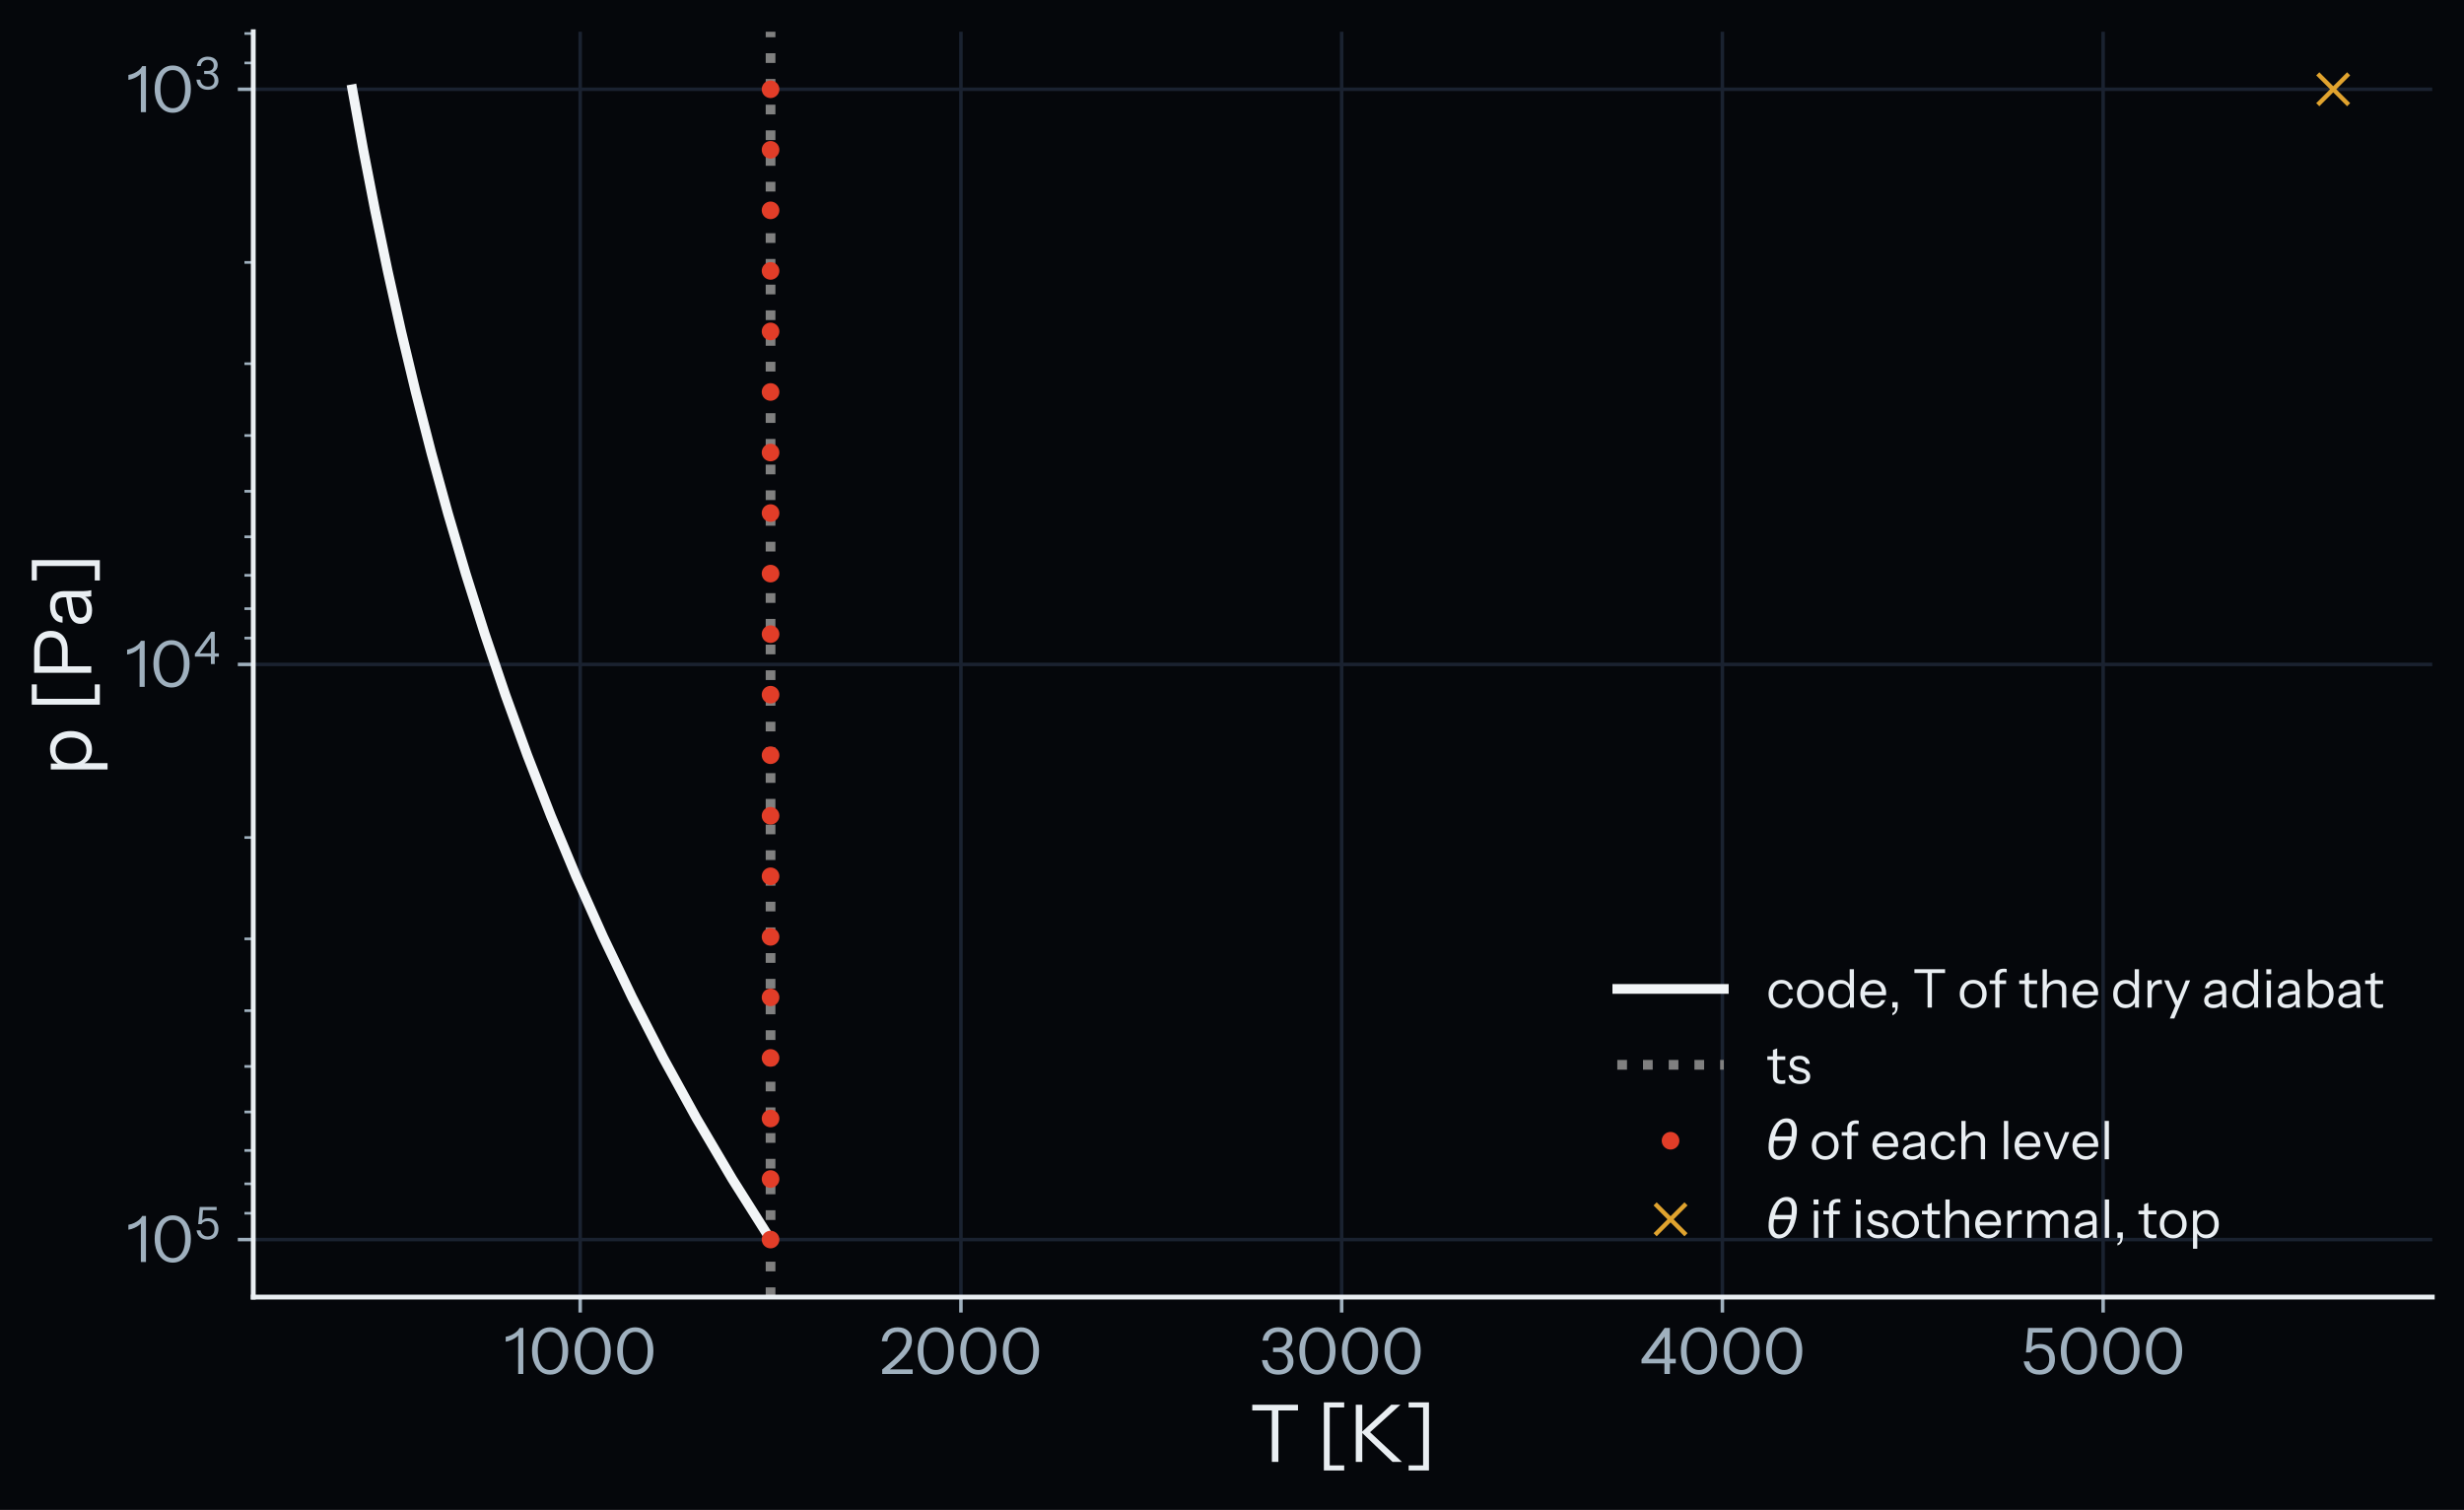
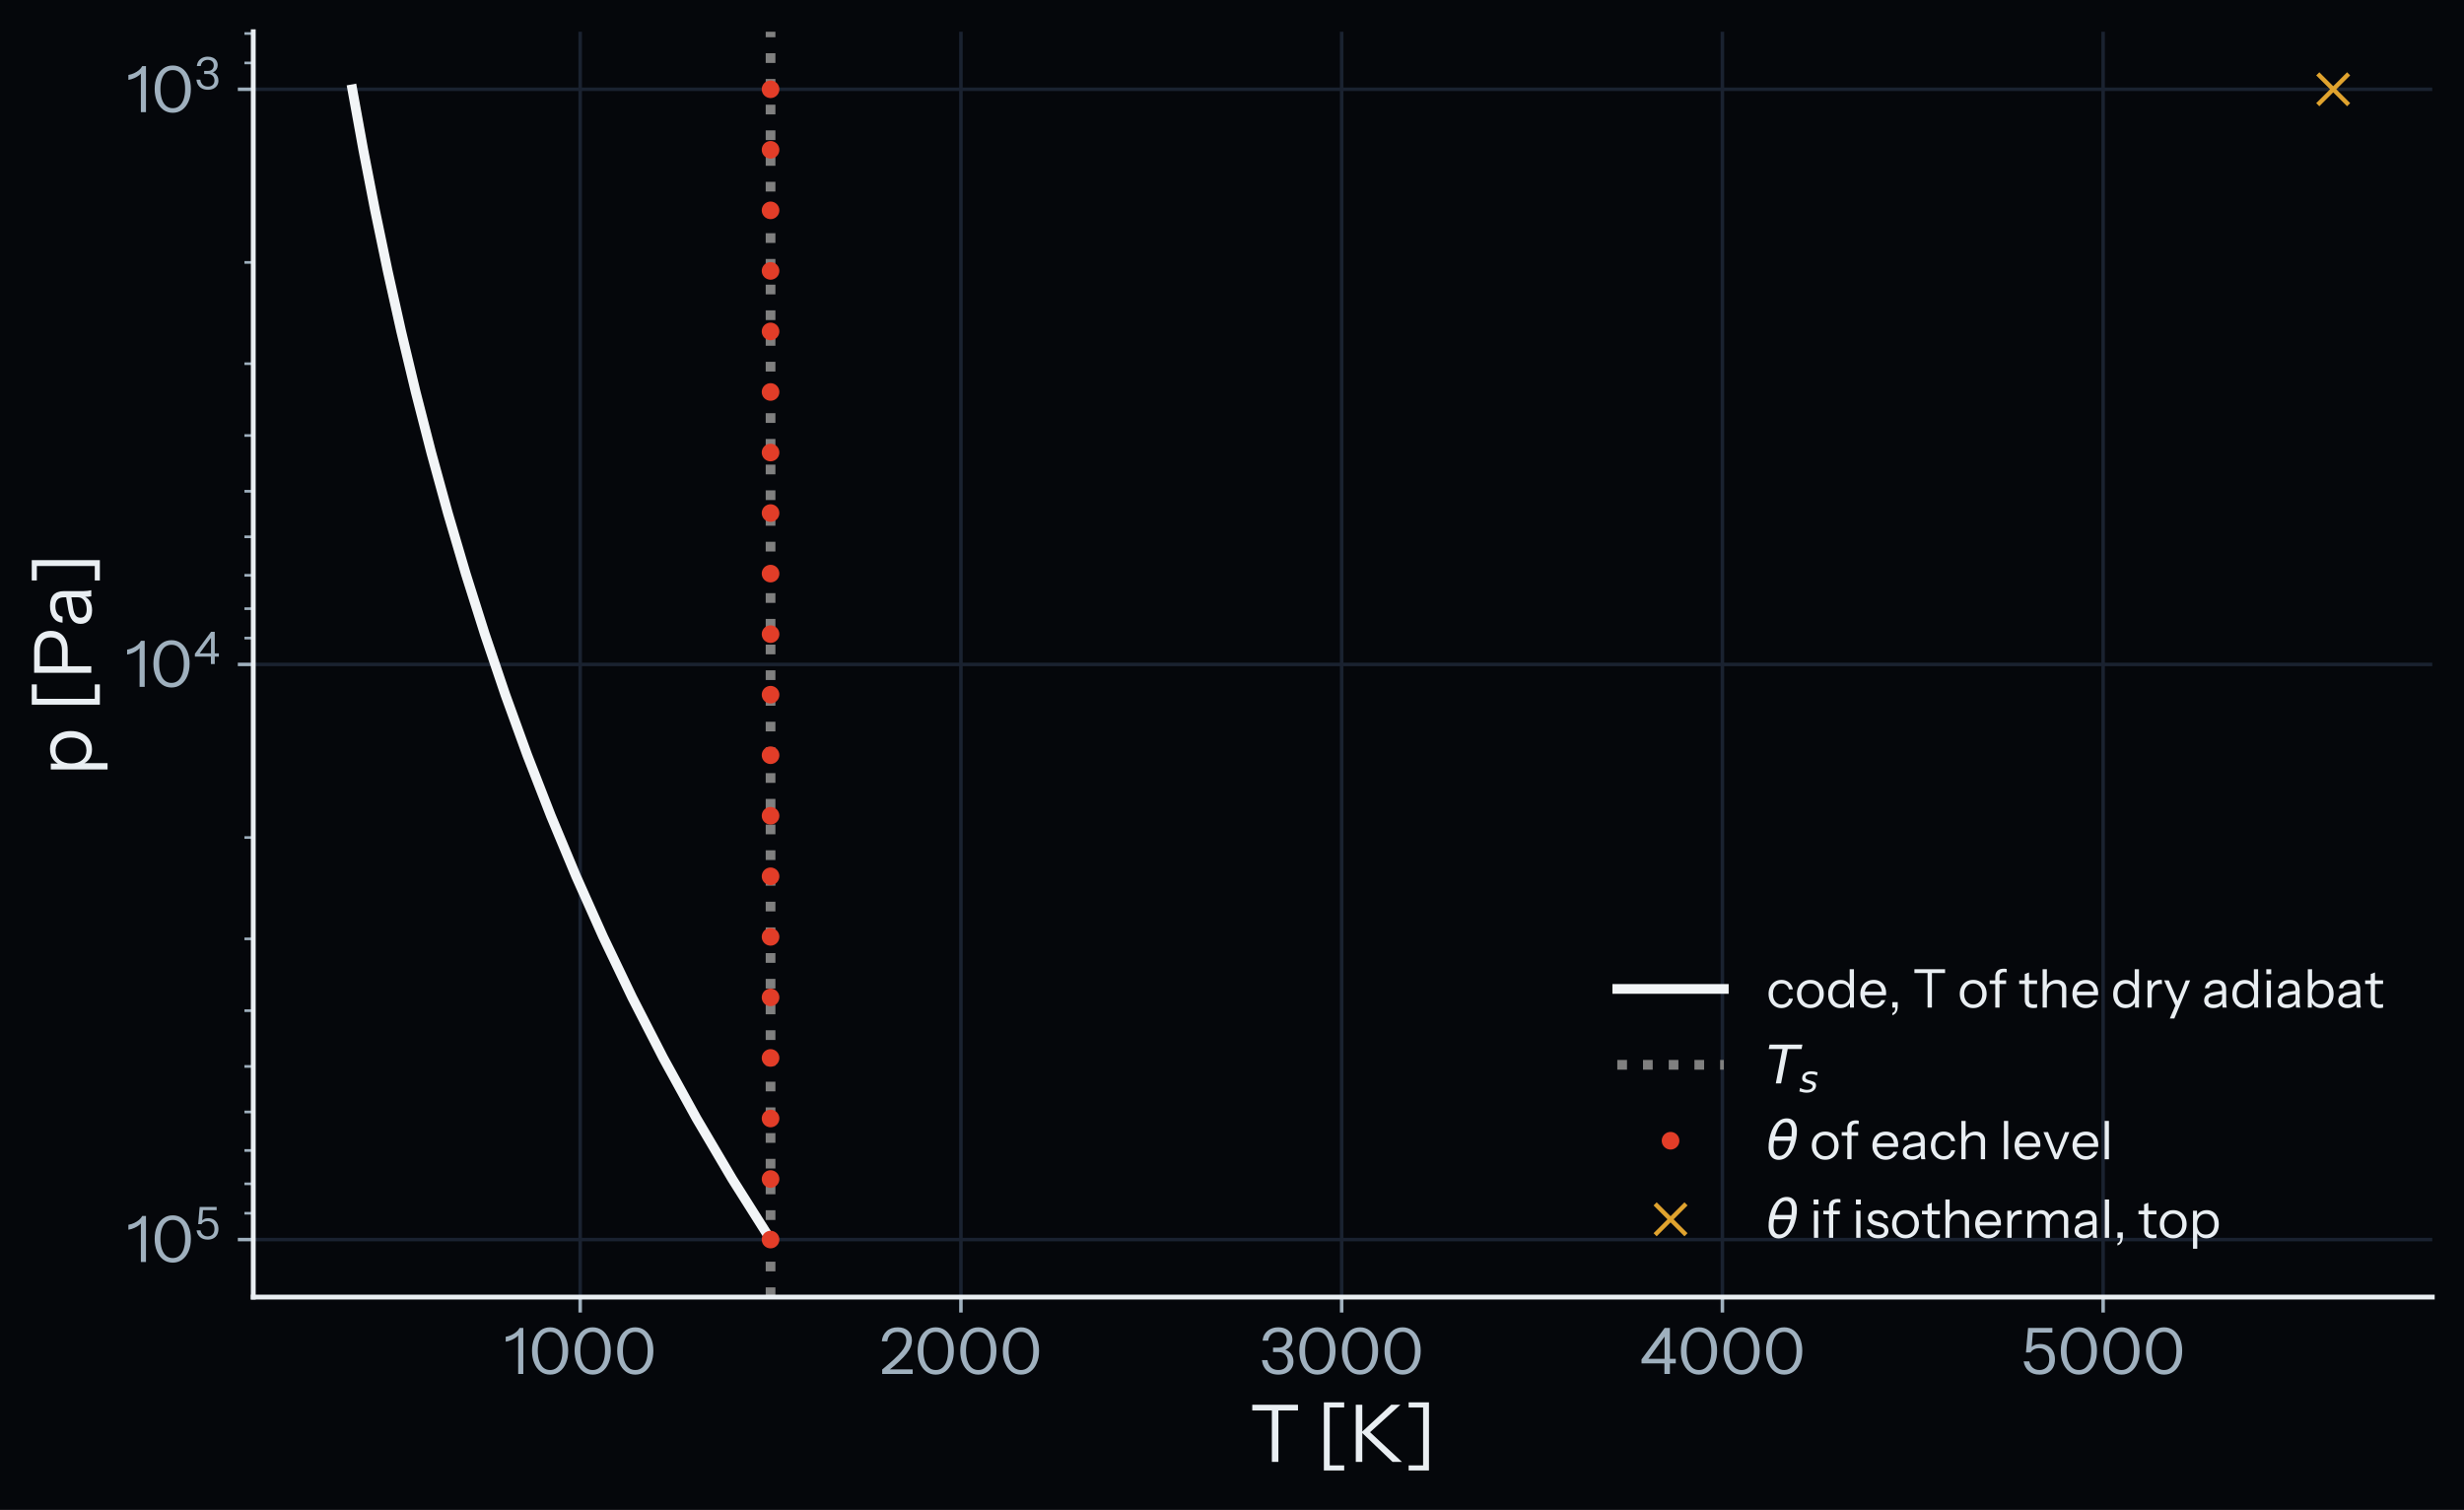
<svg xmlns="http://www.w3.org/2000/svg" xmlns:xlink="http://www.w3.org/1999/xlink" width="558.741pt" height="342.379pt" viewBox="0 0 558.741 342.379" version="1.1">
  <defs>
    <style type="text/css">*{stroke-linejoin: round; stroke-linecap: butt}</style>
  </defs>
  <g id="figure_1">
    <g id="patch_1">
      <path d="M 0 342.379  L 558.741 342.379  L 558.741 0  L 0 0  z " style="fill: #05070b" />
    </g>
    <g id="axes_1">
      <g id="patch_2">
        <path d="M 57.43 294.116  L 551.541 294.116  L 551.541 7.2  L 57.43 7.2  z " style="fill: #05070b" />
      </g>
      <g id="matplotlib.axis_1">
        <g id="xtick_1">
          <g id="line2d_1">
            <path d="M 131.564 294.116  L 131.564 7.2  " clip-path="url(#pf282d900e8)" style="fill: none; stroke: #1a2230; stroke-width: 0.8; stroke-linecap: square" />
          </g>
          <g id="line2d_2">
            <defs>
              <path id="m2e974000b8" d="M 0 0  L 0 3.5  " style="stroke: #9fb0be; stroke-width: 0.8" />
            </defs>
            <g>
              <use xlink:href="#m2e974000b8" x="131.564" y="294.116" style="fill: #9fb0be; stroke: #9fb0be; stroke-width: 0.8" />
            </g>
          </g>
          <g id="text_1">
            <g style="fill: #9fb0be" transform="translate(114.2455 311.5564) scale(0.145 -0.145)">
              <defs>
                <path id="InstrumentSans-Regular-31" d="M 1440 0  L 1440 4083  L 1574 4051  Q 1498 3878 1280 3705  Q 1062 3533 777 3405  Q 493 3277 192 3232  L 192 3725  Q 493 3776 768 3904  Q 1043 4032 1257 4214  Q 1472 4397 1574 4608  L 1952 4608  L 1952 0  L 1440 0  z " transform="scale(0.015625)" />
                <path id="InstrumentSans-Regular-30" d="M 2131 -64  Q 1587 -64 1180 240  Q 774 544 547 1085  Q 320 1626 320 2323  Q 320 3021 544 3549  Q 768 4077 1177 4374  Q 1587 4672 2131 4672  Q 2675 4672 3081 4374  Q 3488 4077 3715 3549  Q 3942 3021 3942 2323  Q 3942 1619 3715 1081  Q 3488 544 3081 240  Q 2675 -64 2131 -64  z M 2131 397  Q 2522 397 2797 630  Q 3072 864 3219 1296  Q 3366 1728 3366 2330  Q 3366 2925 3222 3347  Q 3078 3770 2803 3990  Q 2528 4211 2131 4211  Q 1734 4211 1459 3987  Q 1184 3763 1040 3344  Q 896 2925 896 2330  Q 896 1728 1043 1293  Q 1190 858 1465 627  Q 1741 397 2131 397  z " transform="scale(0.015625)" />
              </defs>
              <use xlink:href="#InstrumentSans-Regular-31" />
              <use xlink:href="#InstrumentSans-Regular-30" transform="translate(39.09999 0)" />
              <use xlink:href="#InstrumentSans-Regular-30" transform="translate(105.7 0)" />
              <use xlink:href="#InstrumentSans-Regular-30" transform="translate(172.3 0)" />
            </g>
          </g>
        </g>
        <g id="xtick_2">
          <g id="line2d_3">
            <path d="M 217.901 294.116  L 217.901 7.2  " clip-path="url(#pf282d900e8)" style="fill: none; stroke: #1a2230; stroke-width: 0.8; stroke-linecap: square" />
          </g>
          <g id="line2d_4">
            <g>
              <use xlink:href="#m2e974000b8" x="217.901" y="294.116" style="fill: #9fb0be; stroke: #9fb0be; stroke-width: 0.8" />
            </g>
          </g>
          <g id="text_2">
            <g style="fill: #9fb0be" transform="translate(199.4655 311.5564) scale(0.145 -0.145)">
              <defs>
                <path id="InstrumentSans-Regular-32" d="M 256 0  L 256 448  Q 947 1018 1411 1446  Q 1875 1875 2153 2208  Q 2432 2541 2550 2819  Q 2669 3098 2669 3366  Q 2669 3763 2432 3987  Q 2195 4211 1779 4211  Q 1350 4211 1088 3968  Q 826 3725 768 3270  L 218 3270  Q 282 3898 701 4285  Q 1120 4672 1818 4672  Q 2464 4672 2848 4326  Q 3232 3981 3232 3379  Q 3232 3053 3107 2726  Q 2982 2400 2697 2041  Q 2413 1683 1949 1251  Q 1485 819 800 275  L 678 461  L 3309 461  L 3309 0  L 256 0  z " transform="scale(0.015625)" />
              </defs>
              <use xlink:href="#InstrumentSans-Regular-32" />
              <use xlink:href="#InstrumentSans-Regular-30" transform="translate(54.49999 0)" />
              <use xlink:href="#InstrumentSans-Regular-30" transform="translate(121.1 0)" />
              <use xlink:href="#InstrumentSans-Regular-30" transform="translate(187.7 0)" />
            </g>
          </g>
        </g>
        <g id="xtick_3">
          <g id="line2d_5">
            <path d="M 304.238 294.116  L 304.238 7.2  " clip-path="url(#pf282d900e8)" style="fill: none; stroke: #1a2230; stroke-width: 0.8; stroke-linecap: square" />
          </g>
          <g id="line2d_6">
            <g>
              <use xlink:href="#m2e974000b8" x="304.238" y="294.116" style="fill: #9fb0be; stroke: #9fb0be; stroke-width: 0.8" />
            </g>
          </g>
          <g id="text_3">
            <g style="fill: #9fb0be" transform="translate(285.5918 311.5564) scale(0.145 -0.145)">
              <defs>
                <path id="InstrumentSans-Regular-33" d="M 1894 -64  Q 1434 -64 1085 105  Q 736 275 521 601  Q 307 928 256 1389  L 806 1389  Q 877 909 1158 653  Q 1440 397 1901 397  Q 2336 397 2585 627  Q 2835 858 2835 1254  Q 2835 1670 2592 1929  Q 2349 2189 1939 2189  L 1363 2189  L 1363 2637  L 1920 2637  Q 2291 2637 2512 2851  Q 2733 3066 2733 3424  Q 2733 3802 2499 4006  Q 2266 4211 1869 4211  Q 1478 4211 1203 3984  Q 928 3757 877 3334  L 320 3334  Q 358 3744 563 4041  Q 768 4339 1110 4505  Q 1453 4672 1882 4672  Q 2298 4672 2618 4525  Q 2938 4378 3117 4106  Q 3296 3834 3296 3469  Q 3296 3142 3149 2892  Q 3002 2643 2749 2502  Q 2496 2362 2170 2362  L 2131 2496  Q 2522 2496 2806 2333  Q 3091 2170 3248 1888  Q 3405 1606 3405 1235  Q 3405 851 3213 556  Q 3021 262 2681 99  Q 2342 -64 1894 -64  z " transform="scale(0.015625)" />
              </defs>
              <use xlink:href="#InstrumentSans-Regular-33" />
              <use xlink:href="#InstrumentSans-Regular-30" transform="translate(57.39999 0)" />
              <use xlink:href="#InstrumentSans-Regular-30" transform="translate(124 0)" />
              <use xlink:href="#InstrumentSans-Regular-30" transform="translate(190.6 0)" />
            </g>
          </g>
        </g>
        <g id="xtick_4">
          <g id="line2d_7">
            <path d="M 390.575 294.116  L 390.575 7.2  " clip-path="url(#pf282d900e8)" style="fill: none; stroke: #1a2230; stroke-width: 0.8; stroke-linecap: square" />
          </g>
          <g id="line2d_8">
            <g>
              <use xlink:href="#m2e974000b8" x="390.575" y="294.116" style="fill: #9fb0be; stroke: #9fb0be; stroke-width: 0.8" />
            </g>
          </g>
          <g id="text_4">
            <g style="fill: #9fb0be" transform="translate(371.7407 311.5564) scale(0.145 -0.145)">
              <defs>
                <path id="InstrumentSans-Regular-34" d="M 2509 0  L 2509 1216  L 2522 1344  L 2522 3974  L 2694 3974  L 749 1312  L 576 1523  L 3648 1523  L 3648 1062  L 218 1062  L 218 1459  L 2534 4608  L 3059 4608  L 3059 0  L 2509 0  z " transform="scale(0.015625)" />
              </defs>
              <use xlink:href="#InstrumentSans-Regular-34" />
              <use xlink:href="#InstrumentSans-Regular-30" transform="translate(59.99999 0)" />
              <use xlink:href="#InstrumentSans-Regular-30" transform="translate(126.6 0)" />
              <use xlink:href="#InstrumentSans-Regular-30" transform="translate(193.2 0)" />
            </g>
          </g>
        </g>
        <g id="xtick_5">
          <g id="line2d_9">
            <path d="M 476.912 294.116  L 476.912 7.2  " clip-path="url(#pf282d900e8)" style="fill: none; stroke: #1a2230; stroke-width: 0.8; stroke-linecap: square" />
          </g>
          <g id="line2d_10">
            <g>
              <use xlink:href="#m2e974000b8" x="476.912" y="294.116" style="fill: #9fb0be; stroke: #9fb0be; stroke-width: 0.8" />
            </g>
          </g>
          <g id="text_5">
            <g style="fill: #9fb0be" transform="translate(458.2658 311.5564) scale(0.145 -0.145)">
              <defs>
                <path id="InstrumentSans-Regular-35" d="M 1869 -64  Q 1184 -64 774 304  Q 365 672 275 1261  L 838 1261  Q 922 845 1194 621  Q 1466 397 1856 397  Q 2266 397 2550 653  Q 2835 909 2835 1466  Q 2835 2022 2550 2300  Q 2266 2579 1830 2579  Q 1517 2579 1286 2451  Q 1056 2323 979 2150  L 506 2150  L 717 4608  L 3149 4608  L 3149 4147  L 1030 4147  L 1210 4339  L 1062 2483  L 941 2528  Q 1056 2720 1312 2861  Q 1568 3002 1939 3002  Q 2368 3002 2697 2816  Q 3027 2630 3216 2288  Q 3405 1946 3405 1466  Q 3405 986 3216 643  Q 3027 301 2684 118  Q 2342 -64 1869 -64  z " transform="scale(0.015625)" />
              </defs>
              <use xlink:href="#InstrumentSans-Regular-35" />
              <use xlink:href="#InstrumentSans-Regular-30" transform="translate(57.39999 0)" />
              <use xlink:href="#InstrumentSans-Regular-30" transform="translate(124 0)" />
              <use xlink:href="#InstrumentSans-Regular-30" transform="translate(190.6 0)" />
            </g>
          </g>
        </g>
        <g id="text_6">
          <g style="fill: #e9eef2" transform="translate(283.3185 331.4889) scale(0.18 -0.18)">
            <defs>
              <path id="InstrumentSans-Regular-54" d="M 1811 0  L 1811 4147  L 230 4147  L 230 4608  L 3917 4608  L 3917 4147  L 2336 4147  L 2336 0  L 1811 0  z " transform="scale(0.015625)" />
              <path id="InstrumentSans-Regular-20" transform="scale(0.015625)" />
              <path id="InstrumentSans-Regular-5b" d="M 576 -691  L 576 4800  L 2214 4800  L 2214 4390  L 1050 4390  L 1050 -282  L 2214 -282  L 2214 -691  L 576 -691  z " transform="scale(0.015625)" />
              <path id="InstrumentSans-Regular-4b" d="M 550 0  L 550 4608  L 1075 4608  L 1075 0  L 550 0  z M 1018 2394  L 3411 4608  L 4147 4608  L 1702 2394  L 1018 2394  z M 3514 0  L 1005 2394  L 1702 2394  L 4275 0  L 3514 0  z " transform="scale(0.015625)" />
              <path id="InstrumentSans-Regular-5d" d="M 2022 4800  L 2022 -691  L 384 -691  L 384 -282  L 1549 -282  L 1549 4390  L 384 4390  L 384 4800  L 2022 4800  z " transform="scale(0.015625)" />
            </defs>
            <use xlink:href="#InstrumentSans-Regular-54" />
            <use xlink:href="#InstrumentSans-Regular-20" transform="translate(64.79999 0)" />
            <use xlink:href="#InstrumentSans-Regular-5b" transform="translate(84.79997 0)" />
            <use xlink:href="#InstrumentSans-Regular-4b" transform="translate(125.4 0)" />
            <use xlink:href="#InstrumentSans-Regular-5d" transform="translate(194.5999 0)" />
          </g>
        </g>
      </g>
      <g id="matplotlib.axis_2">
        <g id="ytick_1">
          <g id="line2d_11">
            <path d="M 57.43 20.242  L 551.541 20.242  " clip-path="url(#pf282d900e8)" style="fill: none; stroke: #1a2230; stroke-width: 0.8; stroke-linecap: square" />
          </g>
          <g id="line2d_12">
            <defs>
              <path id="m2f46859ac6" d="M 0 0  L -3.5 0  " style="stroke: #9fb0be; stroke-width: 0.8" />
            </defs>
            <g>
              <use xlink:href="#m2f46859ac6" x="57.43" y="20.242" style="fill: #9fb0be; stroke: #9fb0be; stroke-width: 0.8" />
            </g>
          </g>
          <g id="text_7">
            <g style="fill: #9fb0be" transform="translate(28.68 25.46165) scale(0.145 -0.145)">
              <use xlink:href="#InstrumentSans-Regular-31" transform="translate(0 0.2)" />
              <use xlink:href="#InstrumentSans-Regular-30" transform="translate(39.09999 0.2)" />
              <use xlink:href="#InstrumentSans-Regular-33" transform="translate(106.5925 35.9) scale(0.7)" />
            </g>
          </g>
        </g>
        <g id="ytick_2">
          <g id="line2d_13">
            <path d="M 57.43 150.658  L 551.541 150.658  " clip-path="url(#pf282d900e8)" style="fill: none; stroke: #1a2230; stroke-width: 0.8; stroke-linecap: square" />
          </g>
          <g id="line2d_14">
            <g>
              <use xlink:href="#m2f46859ac6" x="57.43" y="150.658" style="fill: #9fb0be; stroke: #9fb0be; stroke-width: 0.8" />
            </g>
          </g>
          <g id="text_8">
            <g style="fill: #9fb0be" transform="translate(28.39 155.8782) scale(0.145 -0.145)">
              <use xlink:href="#InstrumentSans-Regular-31" transform="translate(0 0.9)" />
              <use xlink:href="#InstrumentSans-Regular-30" transform="translate(39.09999 0.9)" />
              <use xlink:href="#InstrumentSans-Regular-34" transform="translate(106.5925 36.6) scale(0.7)" />
            </g>
          </g>
        </g>
        <g id="ytick_3">
          <g id="line2d_15">
            <path d="M 57.43 281.075  L 551.541 281.075  " clip-path="url(#pf282d900e8)" style="fill: none; stroke: #1a2230; stroke-width: 0.8; stroke-linecap: square" />
          </g>
          <g id="line2d_16">
            <g>
              <use xlink:href="#m2f46859ac6" x="57.43" y="281.075" style="fill: #9fb0be; stroke: #9fb0be; stroke-width: 0.8" />
            </g>
          </g>
          <g id="text_9">
            <g style="fill: #9fb0be" transform="translate(28.68 286.2947) scale(0.145 -0.145)">
              <use xlink:href="#InstrumentSans-Regular-31" transform="translate(0 0.9)" />
              <use xlink:href="#InstrumentSans-Regular-30" transform="translate(39.09999 0.9)" />
              <use xlink:href="#InstrumentSans-Regular-35" transform="translate(106.5925 36.6) scale(0.7)" />
            </g>
          </g>
        </g>
        <g id="ytick_4">
          <g id="line2d_17">
            <defs>
              <path id="m2263e3c42a" d="M 0 0  L -2 0  " style="stroke: #9fb0be; stroke-width: 0.6" />
            </defs>
            <g>
              <use xlink:href="#m2263e3c42a" x="57.43" y="7.603" style="fill: #9fb0be; stroke: #9fb0be; stroke-width: 0.6" />
            </g>
          </g>
        </g>
        <g id="ytick_5">
          <g id="line2d_18">
            <g>
              <use xlink:href="#m2263e3c42a" x="57.43" y="14.274" style="fill: #9fb0be; stroke: #9fb0be; stroke-width: 0.6" />
            </g>
          </g>
        </g>
        <g id="ytick_6">
          <g id="line2d_19">
            <g>
              <use xlink:href="#m2263e3c42a" x="57.43" y="59.501" style="fill: #9fb0be; stroke: #9fb0be; stroke-width: 0.6" />
            </g>
          </g>
        </g>
        <g id="ytick_7">
          <g id="line2d_20">
            <g>
              <use xlink:href="#m2263e3c42a" x="57.43" y="82.466" style="fill: #9fb0be; stroke: #9fb0be; stroke-width: 0.6" />
            </g>
          </g>
        </g>
        <g id="ytick_8">
          <g id="line2d_21">
            <g>
              <use xlink:href="#m2263e3c42a" x="57.43" y="98.76" style="fill: #9fb0be; stroke: #9fb0be; stroke-width: 0.6" />
            </g>
          </g>
        </g>
        <g id="ytick_9">
          <g id="line2d_22">
            <g>
              <use xlink:href="#m2263e3c42a" x="57.43" y="111.399" style="fill: #9fb0be; stroke: #9fb0be; stroke-width: 0.6" />
            </g>
          </g>
        </g>
        <g id="ytick_10">
          <g id="line2d_23">
            <g>
              <use xlink:href="#m2263e3c42a" x="57.43" y="121.725" style="fill: #9fb0be; stroke: #9fb0be; stroke-width: 0.6" />
            </g>
          </g>
        </g>
        <g id="ytick_11">
          <g id="line2d_24">
            <g>
              <use xlink:href="#m2263e3c42a" x="57.43" y="130.456" style="fill: #9fb0be; stroke: #9fb0be; stroke-width: 0.6" />
            </g>
          </g>
        </g>
        <g id="ytick_12">
          <g id="line2d_25">
            <g>
              <use xlink:href="#m2263e3c42a" x="57.43" y="138.02" style="fill: #9fb0be; stroke: #9fb0be; stroke-width: 0.6" />
            </g>
          </g>
        </g>
        <g id="ytick_13">
          <g id="line2d_26">
            <g>
              <use xlink:href="#m2263e3c42a" x="57.43" y="144.691" style="fill: #9fb0be; stroke: #9fb0be; stroke-width: 0.6" />
            </g>
          </g>
        </g>
        <g id="ytick_14">
          <g id="line2d_27">
            <g>
              <use xlink:href="#m2263e3c42a" x="57.43" y="189.917" style="fill: #9fb0be; stroke: #9fb0be; stroke-width: 0.6" />
            </g>
          </g>
        </g>
        <g id="ytick_15">
          <g id="line2d_28">
            <g>
              <use xlink:href="#m2263e3c42a" x="57.43" y="212.883" style="fill: #9fb0be; stroke: #9fb0be; stroke-width: 0.6" />
            </g>
          </g>
        </g>
        <g id="ytick_16">
          <g id="line2d_29">
            <g>
              <use xlink:href="#m2263e3c42a" x="57.43" y="229.177" style="fill: #9fb0be; stroke: #9fb0be; stroke-width: 0.6" />
            </g>
          </g>
        </g>
        <g id="ytick_17">
          <g id="line2d_30">
            <g>
              <use xlink:href="#m2263e3c42a" x="57.43" y="241.815" style="fill: #9fb0be; stroke: #9fb0be; stroke-width: 0.6" />
            </g>
          </g>
        </g>
        <g id="ytick_18">
          <g id="line2d_31">
            <g>
              <use xlink:href="#m2263e3c42a" x="57.43" y="252.142" style="fill: #9fb0be; stroke: #9fb0be; stroke-width: 0.6" />
            </g>
          </g>
        </g>
        <g id="ytick_19">
          <g id="line2d_32">
            <g>
              <use xlink:href="#m2263e3c42a" x="57.43" y="260.873" style="fill: #9fb0be; stroke: #9fb0be; stroke-width: 0.6" />
            </g>
          </g>
        </g>
        <g id="ytick_20">
          <g id="line2d_33">
            <g>
              <use xlink:href="#m2263e3c42a" x="57.43" y="268.436" style="fill: #9fb0be; stroke: #9fb0be; stroke-width: 0.6" />
            </g>
          </g>
        </g>
        <g id="ytick_21">
          <g id="line2d_34">
            <g>
              <use xlink:href="#m2263e3c42a" x="57.43" y="275.107" style="fill: #9fb0be; stroke: #9fb0be; stroke-width: 0.6" />
            </g>
          </g>
        </g>
        <g id="text_10">
          <g style="fill: #e9eef2" transform="translate(20.7 175.9187) rotate(-90) scale(0.18 -0.18)">
            <defs>
              <path id="InstrumentSans-Regular-70" d="M 2125 -58  Q 1664 -58 1350 166  Q 1037 390 922 800  L 1024 813  L 1024 -1312  L 512 -1312  L 512 3264  L 992 3264  L 992 2502  L 922 2522  Q 1043 2899 1382 3113  Q 1722 3328 2170 3328  Q 2605 3328 2928 3117  Q 3251 2906 3430 2528  Q 3610 2150 3610 1645  Q 3610 1133 3424 749  Q 3238 365 2905 153  Q 2573 -58 2125 -58  z M 2048 390  Q 2534 390 2809 726  Q 3085 1062 3085 1645  Q 3085 2221 2809 2550  Q 2534 2880 2048 2880  Q 1562 2880 1280 2544  Q 998 2208 998 1626  Q 998 1056 1280 723  Q 1562 390 2048 390  z " transform="scale(0.015625)" />
              <path id="InstrumentSans-Regular-50" d="M 550 0  L 550 4608  L 2381 4608  Q 2874 4608 3219 4448  Q 3565 4288 3747 3987  Q 3930 3686 3930 3264  Q 3930 2842 3747 2538  Q 3565 2234 3219 2067  Q 2874 1901 2381 1901  L 934 1901  L 934 2362  L 2362 2362  Q 2874 2362 3139 2595  Q 3405 2829 3405 3264  Q 3405 3699 3142 3923  Q 2880 4147 2362 4147  L 1075 4147  L 1075 0  L 550 0  z " transform="scale(0.015625)" />
              <path id="InstrumentSans-Regular-61" d="M 2515 0  Q 2490 109 2480 249  Q 2470 390 2470 608  L 2438 608  L 2438 2170  Q 2438 2541 2268 2717  Q 2099 2893 1722 2893  Q 1350 2893 1129 2742  Q 909 2592 883 2317  L 390 2317  Q 422 2790 787 3059  Q 1152 3328 1741 3328  Q 2349 3328 2643 3040  Q 2938 2752 2938 2176  L 2938 608  Q 2938 467 2957 316  Q 2976 166 3008 0  L 2515 0  z M 1395 -64  Q 890 -64 592 182  Q 294 429 294 858  Q 294 1286 588 1523  Q 883 1760 1446 1856  L 2586 2048  L 2586 1626  L 1523 1459  Q 1165 1402 979 1267  Q 794 1133 794 877  Q 794 627 963 499  Q 1133 371 1466 371  Q 1894 371 2166 566  Q 2438 762 2438 1075  L 2522 621  Q 2419 294 2121 115  Q 1824 -64 1395 -64  z " transform="scale(0.015625)" />
            </defs>
            <use xlink:href="#InstrumentSans-Regular-70" />
            <use xlink:href="#InstrumentSans-Regular-20" transform="translate(60.59999 0)" />
            <use xlink:href="#InstrumentSans-Regular-5b" transform="translate(80.59998 0)" />
            <use xlink:href="#InstrumentSans-Regular-50" transform="translate(121.2 0)" />
            <use xlink:href="#InstrumentSans-Regular-61" transform="translate(186.8 0)" />
            <use xlink:href="#InstrumentSans-Regular-5d" transform="translate(240.0999 0)" />
          </g>
        </g>
      </g>
      <g id="line2d_35">
        <path d="M 79.89 20.242  L 82.38 33.97  L 85.048 47.698  L 87.909 61.426  L 90.975 75.154  L 94.261 88.882  L 97.784 102.61  L 101.559 116.338  L 105.606 130.066  L 109.943 143.794  L 114.592 157.522  L 119.574 171.25  L 124.915 184.978  L 130.64 198.706  L 136.775 212.434  L 143.351 226.162  L 150.4 239.891  L 157.955 253.619  L 166.053 267.347  L 174.732 281.075  " clip-path="url(#pf282d900e8)" style="fill: none; stroke: #f2f5f7; stroke-width: 2.2; stroke-linecap: square" />
      </g>
      <g id="line2d_36">
        <path d="M 174.732 294.116  L 174.732 7.2  " clip-path="url(#pf282d900e8)" style="fill: none; stroke-dasharray: 2.2,3.63; stroke-dashoffset: 0; stroke: #808080; stroke-width: 2.2" />
      </g>
      <g id="line2d_37">
        <defs>
          <path id="m334d808403" d="M 0 1.5  C 0.398 1.5 0.779 1.342 1.061 1.061  C 1.342 0.779 1.5 0.398 1.5 0  C 1.5 -0.398 1.342 -0.779 1.061 -1.061  C 0.779 -1.342 0.398 -1.5 0 -1.5  C -0.398 -1.5 -0.779 -1.342 -1.061 -1.061  C -1.342 -0.779 -1.5 -0.398 -1.5 0  C -1.5 0.398 -1.342 0.779 -1.061 1.061  C -0.779 1.342 -0.398 1.5 0 1.5  z " style="stroke: #e23d28" />
        </defs>
        <g clip-path="url(#pf282d900e8)">
          <use xlink:href="#m334d808403" x="174.732" y="20.242" style="fill: #e23d28; stroke: #e23d28" />
          <use xlink:href="#m334d808403" x="174.732" y="33.97" style="fill: #e23d28; stroke: #e23d28" />
          <use xlink:href="#m334d808403" x="174.732" y="47.698" style="fill: #e23d28; stroke: #e23d28" />
          <use xlink:href="#m334d808403" x="174.732" y="61.426" style="fill: #e23d28; stroke: #e23d28" />
          <use xlink:href="#m334d808403" x="174.732" y="75.154" style="fill: #e23d28; stroke: #e23d28" />
          <use xlink:href="#m334d808403" x="174.732" y="88.882" style="fill: #e23d28; stroke: #e23d28" />
          <use xlink:href="#m334d808403" x="174.732" y="102.61" style="fill: #e23d28; stroke: #e23d28" />
          <use xlink:href="#m334d808403" x="174.732" y="116.338" style="fill: #e23d28; stroke: #e23d28" />
          <use xlink:href="#m334d808403" x="174.732" y="130.066" style="fill: #e23d28; stroke: #e23d28" />
          <use xlink:href="#m334d808403" x="174.732" y="143.794" style="fill: #e23d28; stroke: #e23d28" />
          <use xlink:href="#m334d808403" x="174.732" y="157.522" style="fill: #e23d28; stroke: #e23d28" />
          <use xlink:href="#m334d808403" x="174.732" y="171.25" style="fill: #e23d28; stroke: #e23d28" />
          <use xlink:href="#m334d808403" x="174.732" y="184.978" style="fill: #e23d28; stroke: #e23d28" />
          <use xlink:href="#m334d808403" x="174.732" y="198.706" style="fill: #e23d28; stroke: #e23d28" />
          <use xlink:href="#m334d808403" x="174.732" y="212.434" style="fill: #e23d28; stroke: #e23d28" />
          <use xlink:href="#m334d808403" x="174.732" y="226.162" style="fill: #e23d28; stroke: #e23d28" />
          <use xlink:href="#m334d808403" x="174.732" y="239.891" style="fill: #e23d28; stroke: #e23d28" />
          <use xlink:href="#m334d808403" x="174.732" y="253.619" style="fill: #e23d28; stroke: #e23d28" />
          <use xlink:href="#m334d808403" x="174.732" y="267.347" style="fill: #e23d28; stroke: #e23d28" />
          <use xlink:href="#m334d808403" x="174.732" y="281.075" style="fill: #e23d28; stroke: #e23d28" />
        </g>
      </g>
      <g id="line2d_38">
        <defs>
          <path id="maea7df744d" d="M -3.5 3.5  L 3.5 -3.5  M -3.5 -3.5  L 3.5 3.5  " style="stroke: #e0a32e" />
        </defs>
        <g clip-path="url(#pf282d900e8)">
          <use xlink:href="#maea7df744d" x="529.081" y="20.242" style="fill: #e0a32e; stroke: #e0a32e" />
        </g>
      </g>
      <g id="patch_3">
        <path d="M 57.43 294.116  L 57.43 7.2  " style="fill: none; stroke: #e9eef2; stroke-width: 1.1; stroke-linejoin: miter; stroke-linecap: square" />
      </g>
      <g id="patch_4">
        <path d="M 57.43 294.116  L 551.541 294.116  " style="fill: none; stroke: #e9eef2; stroke-width: 1.1; stroke-linejoin: miter; stroke-linecap: square" />
      </g>
      <g id="legend_1">
        <g id="line2d_39">
          <path d="M 366.74 224.242  L 378.818 224.242  L 390.897 224.242  " style="fill: none; stroke: #f2f5f7; stroke-width: 2.2; stroke-linecap: square" />
        </g>
        <g id="text_11">
          <g style="fill: #e9eef2" transform="translate(400.5594 228.4697) scale(0.120785 -0.120785)">
            <defs>
              <path id="InstrumentSans-Regular-63" d="M 1805 -64  Q 1357 -64 1008 157  Q 659 378 457 765  Q 256 1152 256 1645  Q 256 2138 457 2515  Q 659 2893 1008 3110  Q 1357 3328 1798 3328  Q 2163 3328 2454 3187  Q 2746 3046 2934 2787  Q 3123 2528 3174 2182  L 2701 2182  Q 2637 2496 2406 2694  Q 2176 2893 1811 2893  Q 1498 2893 1267 2739  Q 1037 2586 909 2304  Q 781 2022 781 1645  Q 781 1267 909 979  Q 1037 691 1270 531  Q 1504 371 1818 371  Q 2170 371 2406 566  Q 2643 762 2707 1075  L 3181 1075  Q 3123 736 2928 477  Q 2733 218 2445 77  Q 2157 -64 1805 -64  z " transform="scale(0.015625)" />
              <path id="InstrumentSans-Regular-6f" d="M 1869 -64  Q 1389 -64 1024 160  Q 659 384 457 771  Q 256 1158 256 1645  Q 256 2138 461 2515  Q 666 2893 1027 3110  Q 1389 3328 1869 3328  Q 2355 3328 2716 3110  Q 3078 2893 3280 2515  Q 3482 2138 3482 1645  Q 3482 1158 3280 771  Q 3078 384 2716 160  Q 2355 -64 1869 -64  z M 1869 371  Q 2202 371 2445 534  Q 2688 698 2822 986  Q 2957 1274 2957 1651  Q 2957 2214 2659 2553  Q 2362 2893 1869 2893  Q 1382 2893 1081 2553  Q 781 2214 781 1651  Q 781 1274 915 986  Q 1050 698 1296 534  Q 1542 371 1869 371  z " transform="scale(0.015625)" />
              <path id="InstrumentSans-Regular-64" d="M 2886 0  L 2886 762  L 2950 742  Q 2829 371 2505 153  Q 2182 -64 1734 -64  Q 1293 -64 963 147  Q 634 358 451 736  Q 269 1114 269 1619  Q 269 2131 454 2515  Q 640 2899 973 3110  Q 1306 3322 1754 3322  Q 2214 3322 2528 3098  Q 2842 2874 2957 2464  L 2854 2451  L 2854 4608  L 3366 4608  L 3366 0  L 2886 0  z M 1830 384  Q 2323 384 2601 720  Q 2880 1056 2880 1638  Q 2880 2208 2598 2541  Q 2317 2874 1830 2874  Q 1344 2874 1069 2541  Q 794 2208 794 1619  Q 794 1043 1069 713  Q 1344 384 1830 384  z " transform="scale(0.015625)" />
              <path id="InstrumentSans-Regular-65" d="M 1850 -64  Q 1382 -64 1024 157  Q 666 378 461 762  Q 256 1146 256 1645  Q 256 2144 457 2525  Q 659 2906 1024 3117  Q 1389 3328 1862 3328  Q 2317 3328 2653 3129  Q 2989 2931 3171 2572  Q 3354 2214 3354 1728  Q 3354 1664 3350 1606  Q 3347 1549 3334 1478  L 640 1478  L 640 1907  L 3021 1907  L 2854 1670  Q 2854 2259 2595 2576  Q 2336 2893 1862 2893  Q 1376 2893 1078 2557  Q 781 2221 781 1651  Q 781 1069 1078 720  Q 1376 371 1875 371  Q 2189 371 2425 508  Q 2662 646 2771 902  L 3258 902  Q 3098 454 2723 195  Q 2349 -64 1850 -64  z " transform="scale(0.015625)" />
              <path id="InstrumentSans-Regular-2c" d="M 493 -922  L 493 -659  Q 678 -589 761 -438  Q 845 -288 845 19  L 1043 0  L 493 0  L 493 653  L 1139 653  L 1139 134  Q 1139 -275 985 -544  Q 832 -813 493 -922  z " transform="scale(0.015625)" />
              <path id="InstrumentSans-Regular-66" d="M 781 0  L 781 3725  Q 781 4173 1040 4422  Q 1299 4672 1830 4672  Q 1958 4672 2032 4659  Q 2106 4646 2157 4627  L 2157 4224  Q 2112 4237 2032 4249  Q 1952 4262 1862 4262  Q 1568 4262 1430 4115  Q 1293 3968 1293 3699  L 1293 0  L 781 0  z M 109 2829  L 109 3264  L 2086 3264  L 2086 2829  L 109 2829  z " transform="scale(0.015625)" />
              <path id="InstrumentSans-Regular-74" d="M 1818 -58  Q 1274 -58 1027 188  Q 781 435 781 902  L 781 4026  L 1293 4218  L 1293 909  Q 1293 634 1433 506  Q 1574 378 1894 378  Q 2022 378 2115 394  Q 2208 410 2266 435  L 2266 0  Q 2202 -26 2083 -42  Q 1965 -58 1818 -58  z M 109 2829  L 109 3264  L 2266 3264  L 2266 2829  L 109 2829  z " transform="scale(0.015625)" />
              <path id="InstrumentSans-Regular-68" d="M 512 0  L 512 4608  L 1024 4608  L 1024 0  L 512 0  z M 2848 0  L 2848 2138  Q 2848 2509 2662 2694  Q 2477 2880 2112 2880  Q 1792 2880 1545 2739  Q 1299 2598 1161 2348  Q 1024 2099 1024 1766  L 941 2541  Q 1107 2906 1449 3117  Q 1792 3328 2227 3328  Q 2739 3328 3049 3037  Q 3360 2746 3360 2272  L 3360 0  L 2848 0  z " transform="scale(0.015625)" />
              <path id="InstrumentSans-Regular-72" d="M 512 0  L 512 3264  L 992 3264  L 992 2432  L 1024 2432  L 1024 0  L 512 0  z M 1024 1702  L 941 2477  Q 1056 2893 1350 3110  Q 1645 3328 2029 3328  Q 2189 3328 2246 3302  L 2246 2810  Q 2214 2822 2156 2825  Q 2099 2829 2016 2829  Q 1530 2829 1277 2537  Q 1024 2246 1024 1702  z " transform="scale(0.015625)" />
              <path id="InstrumentSans-Regular-79" d="M 794 -1312  L 1523 384  L 1638 563  L 2707 3264  L 3232 3264  L 1338 -1312  L 794 -1312  z M 1581 -32  L 115 3264  L 678 3264  L 1939 314  L 1581 -32  z " transform="scale(0.015625)" />
              <path id="InstrumentSans-Regular-69" d="M 512 0  L 512 3264  L 1024 3264  L 1024 0  L 512 0  z M 472 4006  L 472 4608  L 1061 4608  L 1061 4006  L 472 4006  z " transform="scale(0.015625)" />
              <path id="InstrumentSans-Regular-62" d="M 2125 -58  Q 1664 -58 1350 166  Q 1037 390 922 800  L 992 813  L 992 0  L 512 0  L 512 4608  L 1024 4608  L 1024 2502  L 954 2522  Q 1075 2899 1398 3113  Q 1722 3328 2170 3328  Q 2605 3328 2928 3117  Q 3251 2906 3430 2528  Q 3610 2150 3610 1645  Q 3610 1133 3424 749  Q 3238 365 2905 153  Q 2573 -58 2125 -58  z M 2048 390  Q 2534 390 2809 726  Q 3085 1062 3085 1645  Q 3085 2221 2809 2550  Q 2534 2880 2048 2880  Q 1562 2880 1280 2544  Q 998 2208 998 1626  Q 998 1056 1280 723  Q 1562 390 2048 390  z " transform="scale(0.015625)" />
            </defs>
            <use xlink:href="#InstrumentSans-Regular-63" />
            <use xlink:href="#InstrumentSans-Regular-6f" transform="translate(53.29999 0)" />
            <use xlink:href="#InstrumentSans-Regular-64" transform="translate(111.7 0)" />
            <use xlink:href="#InstrumentSans-Regular-65" transform="translate(172.3 0)" />
            <use xlink:href="#InstrumentSans-Regular-2c" transform="translate(228.7 0)" />
            <use xlink:href="#InstrumentSans-Regular-20" transform="translate(254.2 0)" />
            <use xlink:href="#InstrumentSans-Regular-54" transform="translate(274.1999 0)" />
            <use xlink:href="#InstrumentSans-Regular-20" transform="translate(338.9999 0)" />
            <use xlink:href="#InstrumentSans-Regular-6f" transform="translate(358.9999 0)" />
            <use xlink:href="#InstrumentSans-Regular-66" transform="translate(417.3999 0)" />
            <use xlink:href="#InstrumentSans-Regular-20" transform="translate(452.7999 0)" />
            <use xlink:href="#InstrumentSans-Regular-74" transform="translate(472.7999 0)" />
            <use xlink:href="#InstrumentSans-Regular-68" transform="translate(510.4999 0)" />
            <use xlink:href="#InstrumentSans-Regular-65" transform="translate(570.3999 0)" />
            <use xlink:href="#InstrumentSans-Regular-20" transform="translate(626.7999 0)" />
            <use xlink:href="#InstrumentSans-Regular-64" transform="translate(646.7998 0)" />
            <use xlink:href="#InstrumentSans-Regular-72" transform="translate(707.3998 0)" />
            <use xlink:href="#InstrumentSans-Regular-79" transform="translate(744.8998 0)" />
            <use xlink:href="#InstrumentSans-Regular-20" transform="translate(797.1998 0)" />
            <use xlink:href="#InstrumentSans-Regular-61" transform="translate(817.1998 0)" />
            <use xlink:href="#InstrumentSans-Regular-64" transform="translate(870.4998 0)" />
            <use xlink:href="#InstrumentSans-Regular-69" transform="translate(931.0998 0)" />
            <use xlink:href="#InstrumentSans-Regular-61" transform="translate(955.0998 0)" />
            <use xlink:href="#InstrumentSans-Regular-62" transform="translate(1008.4 0)" />
            <use xlink:href="#InstrumentSans-Regular-61" transform="translate(1069 0)" />
            <use xlink:href="#InstrumentSans-Regular-74" transform="translate(1122.3 0)" />
          </g>
        </g>
        <g id="line2d_40">
          <path d="M 366.74 241.454  L 378.818 241.454  L 390.897 241.454  " style="fill: none; stroke-dasharray: 2.2,3.63; stroke-dashoffset: 0; stroke: #808080; stroke-width: 2.2" />
        </g>
        <g id="text_12">
          <g style="fill: #e9eef2" transform="translate(400.5594 245.6816) scale(0.120785 -0.120785)">
            <defs>
-               <path id="InstrumentSans-Regular-73" d="M 1619 -64  Q 1018 -64 659 214  Q 301 493 250 1005  L 742 1005  Q 787 691 1017 524  Q 1248 358 1632 358  Q 1971 358 2163 486  Q 2355 614 2355 851  Q 2355 1018 2246 1142  Q 2138 1267 1811 1350  L 1286 1485  Q 838 1600 614 1840  Q 390 2080 390 2413  Q 390 2835 704 3081  Q 1018 3328 1555 3328  Q 2086 3328 2419 3072  Q 2752 2816 2797 2362  L 2304 2362  Q 2259 2624 2060 2765  Q 1862 2906 1536 2906  Q 1222 2906 1049 2787  Q 877 2669 877 2451  Q 877 2285 1001 2163  Q 1126 2042 1421 1958  L 1933 1818  Q 2387 1696 2617 1446  Q 2848 1197 2848 845  Q 2848 416 2521 176  Q 2195 -64 1619 -64  z " transform="scale(0.015625)" />
-             </defs>
-             <use xlink:href="#InstrumentSans-Regular-74" />
-             <use xlink:href="#InstrumentSans-Regular-73" transform="translate(37.7 0)" />
+               <path id="DejaVuSans-Oblique-54" d="M 378 4666  L 4325 4666  L 4225 4134  L 2559 4134  L 1759 0  L 1125 0  L 1925 4134  L 275 4134  L 378 4666  z " transform="scale(0.015625)" />
+               <path id="DejaVuSans-Oblique-73" d="M 3200 3397  L 3091 2853  Q 2863 2978 2609 3040  Q 2356 3103 2088 3103  Q 1634 3103 1373 2948  Q 1113 2794 1113 2528  Q 1113 2219 1719 2053  Q 1766 2041 1788 2034  L 1972 1978  Q 2547 1819 2739 1644  Q 2931 1469 2931 1166  Q 2931 609 2489 259  Q 2047 -91 1331 -91  Q 1053 -91 747 -37  Q 441 16 72 128  L 184 722  Q 500 559 806 475  Q 1113 391 1394 391  Q 1816 391 2080 572  Q 2344 753 2344 1031  Q 2344 1331 1650 1516  L 1591 1531  L 1394 1581  Q 956 1697 753 1886  Q 550 2075 550 2369  Q 550 2928 970 3256  Q 1391 3584 2113 3584  Q 2397 3584 2667 3537  Q 2938 3491 3200 3397  z " transform="scale(0.015625)" />
+             </defs>
+             <use xlink:href="#DejaVuSans-Oblique-54" transform="translate(0 0.09375)" />
+             <use xlink:href="#DejaVuSans-Oblique-73" transform="translate(61.08398 -16.3125) scale(0.7)" />
          </g>
        </g>
        <g id="line2d_41">
          <g>
            <use xlink:href="#m334d808403" x="378.818" y="258.666" style="fill: #e23d28; stroke: #e23d28" />
          </g>
        </g>
        <g id="text_13">
          <g style="fill: #e9eef2" transform="translate(400.5594 262.8934) scale(0.120785 -0.120785)">
            <defs>
              <path id="DejaVuSans-Oblique-3b8" d="M 2913 2219  L 925 2219  Q 791 1284 928 888  Q 1100 400 1566 400  Q 2034 400 2391 891  Q 2703 1322 2913 2219  z M 3009 2750  Q 3094 3638 2984 3950  Q 2813 4444 2353 4444  Q 1875 4444 1525 3956  Q 1250 3563 1034 2750  L 3009 2750  z M 2444 4913  Q 3194 4913 3494 4250  Q 3794 3591 3566 2422  Q 3341 1256 2781 594  Q 2225 -72 1475 -72  Q 722 -72 425 594  Q 128 1256 353 2422  Q 581 3591 1134 4250  Q 1691 4913 2444 4913  z " transform="scale(0.015625)" />
              <path id="InstrumentSans-Regular-6c" d="M 512 0  L 512 4608  L 1024 4608  L 1024 0  L 512 0  z " transform="scale(0.015625)" />
              <path id="InstrumentSans-Regular-76" d="M 1466 0  L 115 3264  L 666 3264  L 1792 346  L 1587 346  L 2707 3264  L 3232 3264  L 1882 0  L 1466 0  z " transform="scale(0.015625)" />
            </defs>
            <use xlink:href="#DejaVuSans-Oblique-3b8" transform="translate(0 0.234375)" />
            <use xlink:href="#InstrumentSans-Regular-20" transform="translate(61.18164 0.234375)" />
            <use xlink:href="#InstrumentSans-Regular-6f" transform="translate(81.18162 0.234375)" />
            <use xlink:href="#InstrumentSans-Regular-66" transform="translate(139.5816 0.234375)" />
            <use xlink:href="#InstrumentSans-Regular-20" transform="translate(174.9816 0.234375)" />
            <use xlink:href="#InstrumentSans-Regular-65" transform="translate(194.9816 0.234375)" />
            <use xlink:href="#InstrumentSans-Regular-61" transform="translate(251.3816 0.234375)" />
            <use xlink:href="#InstrumentSans-Regular-63" transform="translate(304.6816 0.234375)" />
            <use xlink:href="#InstrumentSans-Regular-68" transform="translate(357.9816 0.234375)" />
            <use xlink:href="#InstrumentSans-Regular-20" transform="translate(417.8816 0.234375)" />
            <use xlink:href="#InstrumentSans-Regular-6c" transform="translate(437.8815 0.234375)" />
            <use xlink:href="#InstrumentSans-Regular-65" transform="translate(461.8815 0.234375)" />
            <use xlink:href="#InstrumentSans-Regular-76" transform="translate(518.2815 0.234375)" />
            <use xlink:href="#InstrumentSans-Regular-65" transform="translate(570.5815 0.234375)" />
            <use xlink:href="#InstrumentSans-Regular-6c" transform="translate(626.9815 0.234375)" />
          </g>
        </g>
        <g id="line2d_42">
          <g>
            <use xlink:href="#maea7df744d" x="378.818" y="276.482" style="fill: #e0a32e; stroke: #e0a32e" />
          </g>
        </g>
        <g id="text_14">
          <g style="fill: #e9eef2" transform="translate(400.5594 280.7092) scale(0.120785 -0.120785)">
            <defs>
+               <path id="InstrumentSans-Regular-73" d="M 1619 -64  Q 1018 -64 659 214  Q 301 493 250 1005  L 742 1005  Q 787 691 1017 524  Q 1248 358 1632 358  Q 1971 358 2163 486  Q 2355 614 2355 851  Q 2355 1018 2246 1142  Q 2138 1267 1811 1350  L 1286 1485  Q 838 1600 614 1840  Q 390 2080 390 2413  Q 390 2835 704 3081  Q 1018 3328 1555 3328  Q 2086 3328 2419 3072  Q 2752 2816 2797 2362  L 2304 2362  Q 2259 2624 2060 2765  Q 1862 2906 1536 2906  Q 1222 2906 1049 2787  Q 877 2669 877 2451  Q 877 2285 1001 2163  Q 1126 2042 1421 1958  L 1933 1818  Q 2387 1696 2617 1446  Q 2848 1197 2848 845  Q 2848 416 2521 176  Q 2195 -64 1619 -64  z " transform="scale(0.015625)" />
              <path id="InstrumentSans-Regular-6d" d="M 512 0  L 512 3264  L 992 3264  L 992 2496  L 1024 2496  L 1024 0  L 512 0  z M 2714 0  L 2714 2163  Q 2714 2534 2547 2707  Q 2381 2880 2067 2880  Q 1773 2880 1536 2739  Q 1299 2598 1161 2348  Q 1024 2099 1024 1766  L 941 2541  Q 1107 2906 1440 3117  Q 1773 3328 2163 3328  Q 2637 3328 2931 3049  Q 3226 2771 3226 2298  L 3226 0  L 2714 0  z M 4915 0  L 4915 2163  Q 4915 2534 4748 2707  Q 4582 2880 4269 2880  Q 3974 2880 3737 2739  Q 3501 2598 3363 2348  Q 3226 2099 3226 1766  L 3098 2541  Q 3264 2906 3609 3117  Q 3955 3328 4352 3328  Q 4826 3328 5126 3049  Q 5427 2771 5427 2298  L 5427 0  L 4915 0  z " transform="scale(0.015625)" />
            </defs>
            <use xlink:href="#DejaVuSans-Oblique-3b8" transform="translate(0 0.234375)" />
            <use xlink:href="#InstrumentSans-Regular-20" transform="translate(61.18164 0.234375)" />
            <use xlink:href="#InstrumentSans-Regular-69" transform="translate(81.18162 0.234375)" />
            <use xlink:href="#InstrumentSans-Regular-66" transform="translate(105.1816 0.234375)" />
            <use xlink:href="#InstrumentSans-Regular-20" transform="translate(140.5816 0.234375)" />
            <use xlink:href="#InstrumentSans-Regular-69" transform="translate(160.5816 0.234375)" />
            <use xlink:href="#InstrumentSans-Regular-73" transform="translate(184.5816 0.234375)" />
            <use xlink:href="#InstrumentSans-Regular-6f" transform="translate(231.8816 0.234375)" />
            <use xlink:href="#InstrumentSans-Regular-74" transform="translate(290.2816 0.234375)" />
            <use xlink:href="#InstrumentSans-Regular-68" transform="translate(327.9816 0.234375)" />
            <use xlink:href="#InstrumentSans-Regular-65" transform="translate(387.8815 0.234375)" />
            <use xlink:href="#InstrumentSans-Regular-72" transform="translate(444.2815 0.234375)" />
            <use xlink:href="#InstrumentSans-Regular-6d" transform="translate(481.7815 0.234375)" />
            <use xlink:href="#InstrumentSans-Regular-61" transform="translate(573.9815 0.234375)" />
            <use xlink:href="#InstrumentSans-Regular-6c" transform="translate(627.2815 0.234375)" />
            <use xlink:href="#InstrumentSans-Regular-2c" transform="translate(651.2815 0.234375)" />
            <use xlink:href="#InstrumentSans-Regular-20" transform="translate(676.7815 0.234375)" />
            <use xlink:href="#InstrumentSans-Regular-74" transform="translate(696.7814 0.234375)" />
            <use xlink:href="#InstrumentSans-Regular-6f" transform="translate(734.4814 0.234375)" />
            <use xlink:href="#InstrumentSans-Regular-70" transform="translate(792.8814 0.234375)" />
          </g>
        </g>
      </g>
    </g>
  </g>
  <defs>
    <clipPath id="pf282d900e8">
      <rect x="57.43" y="7.2" width="494.111" height="286.916" />
    </clipPath>
  </defs>
</svg>
